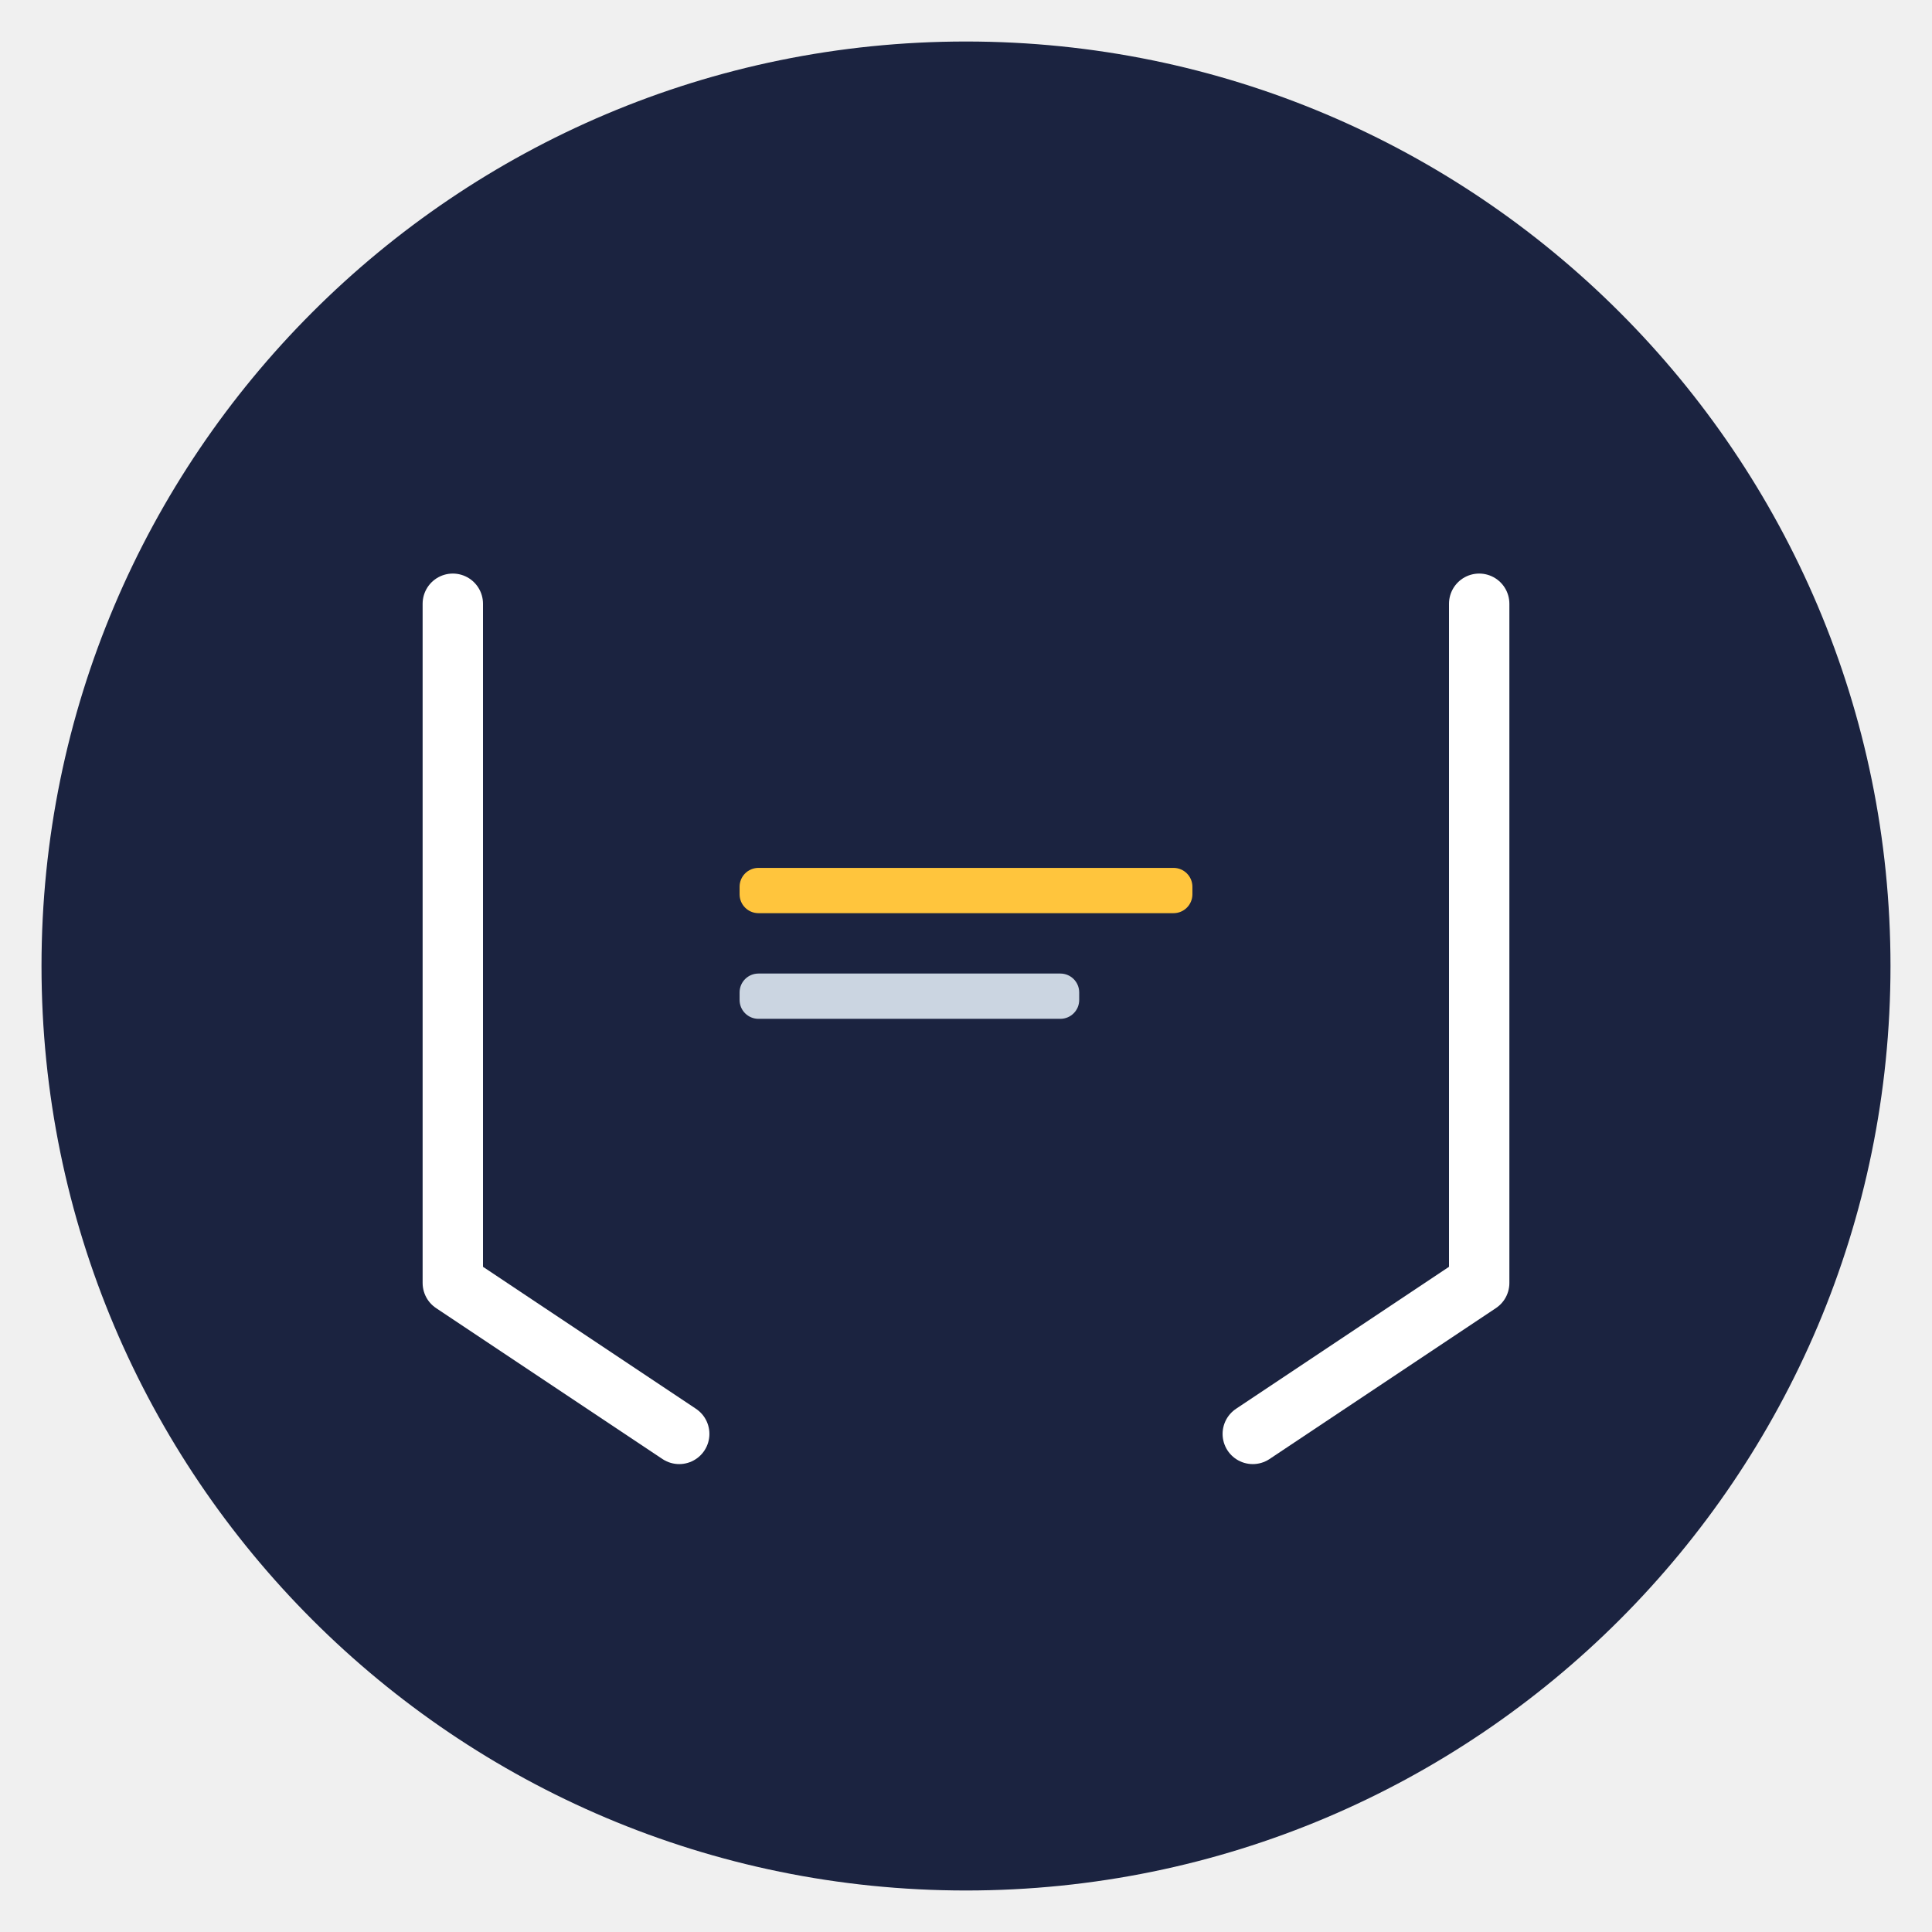
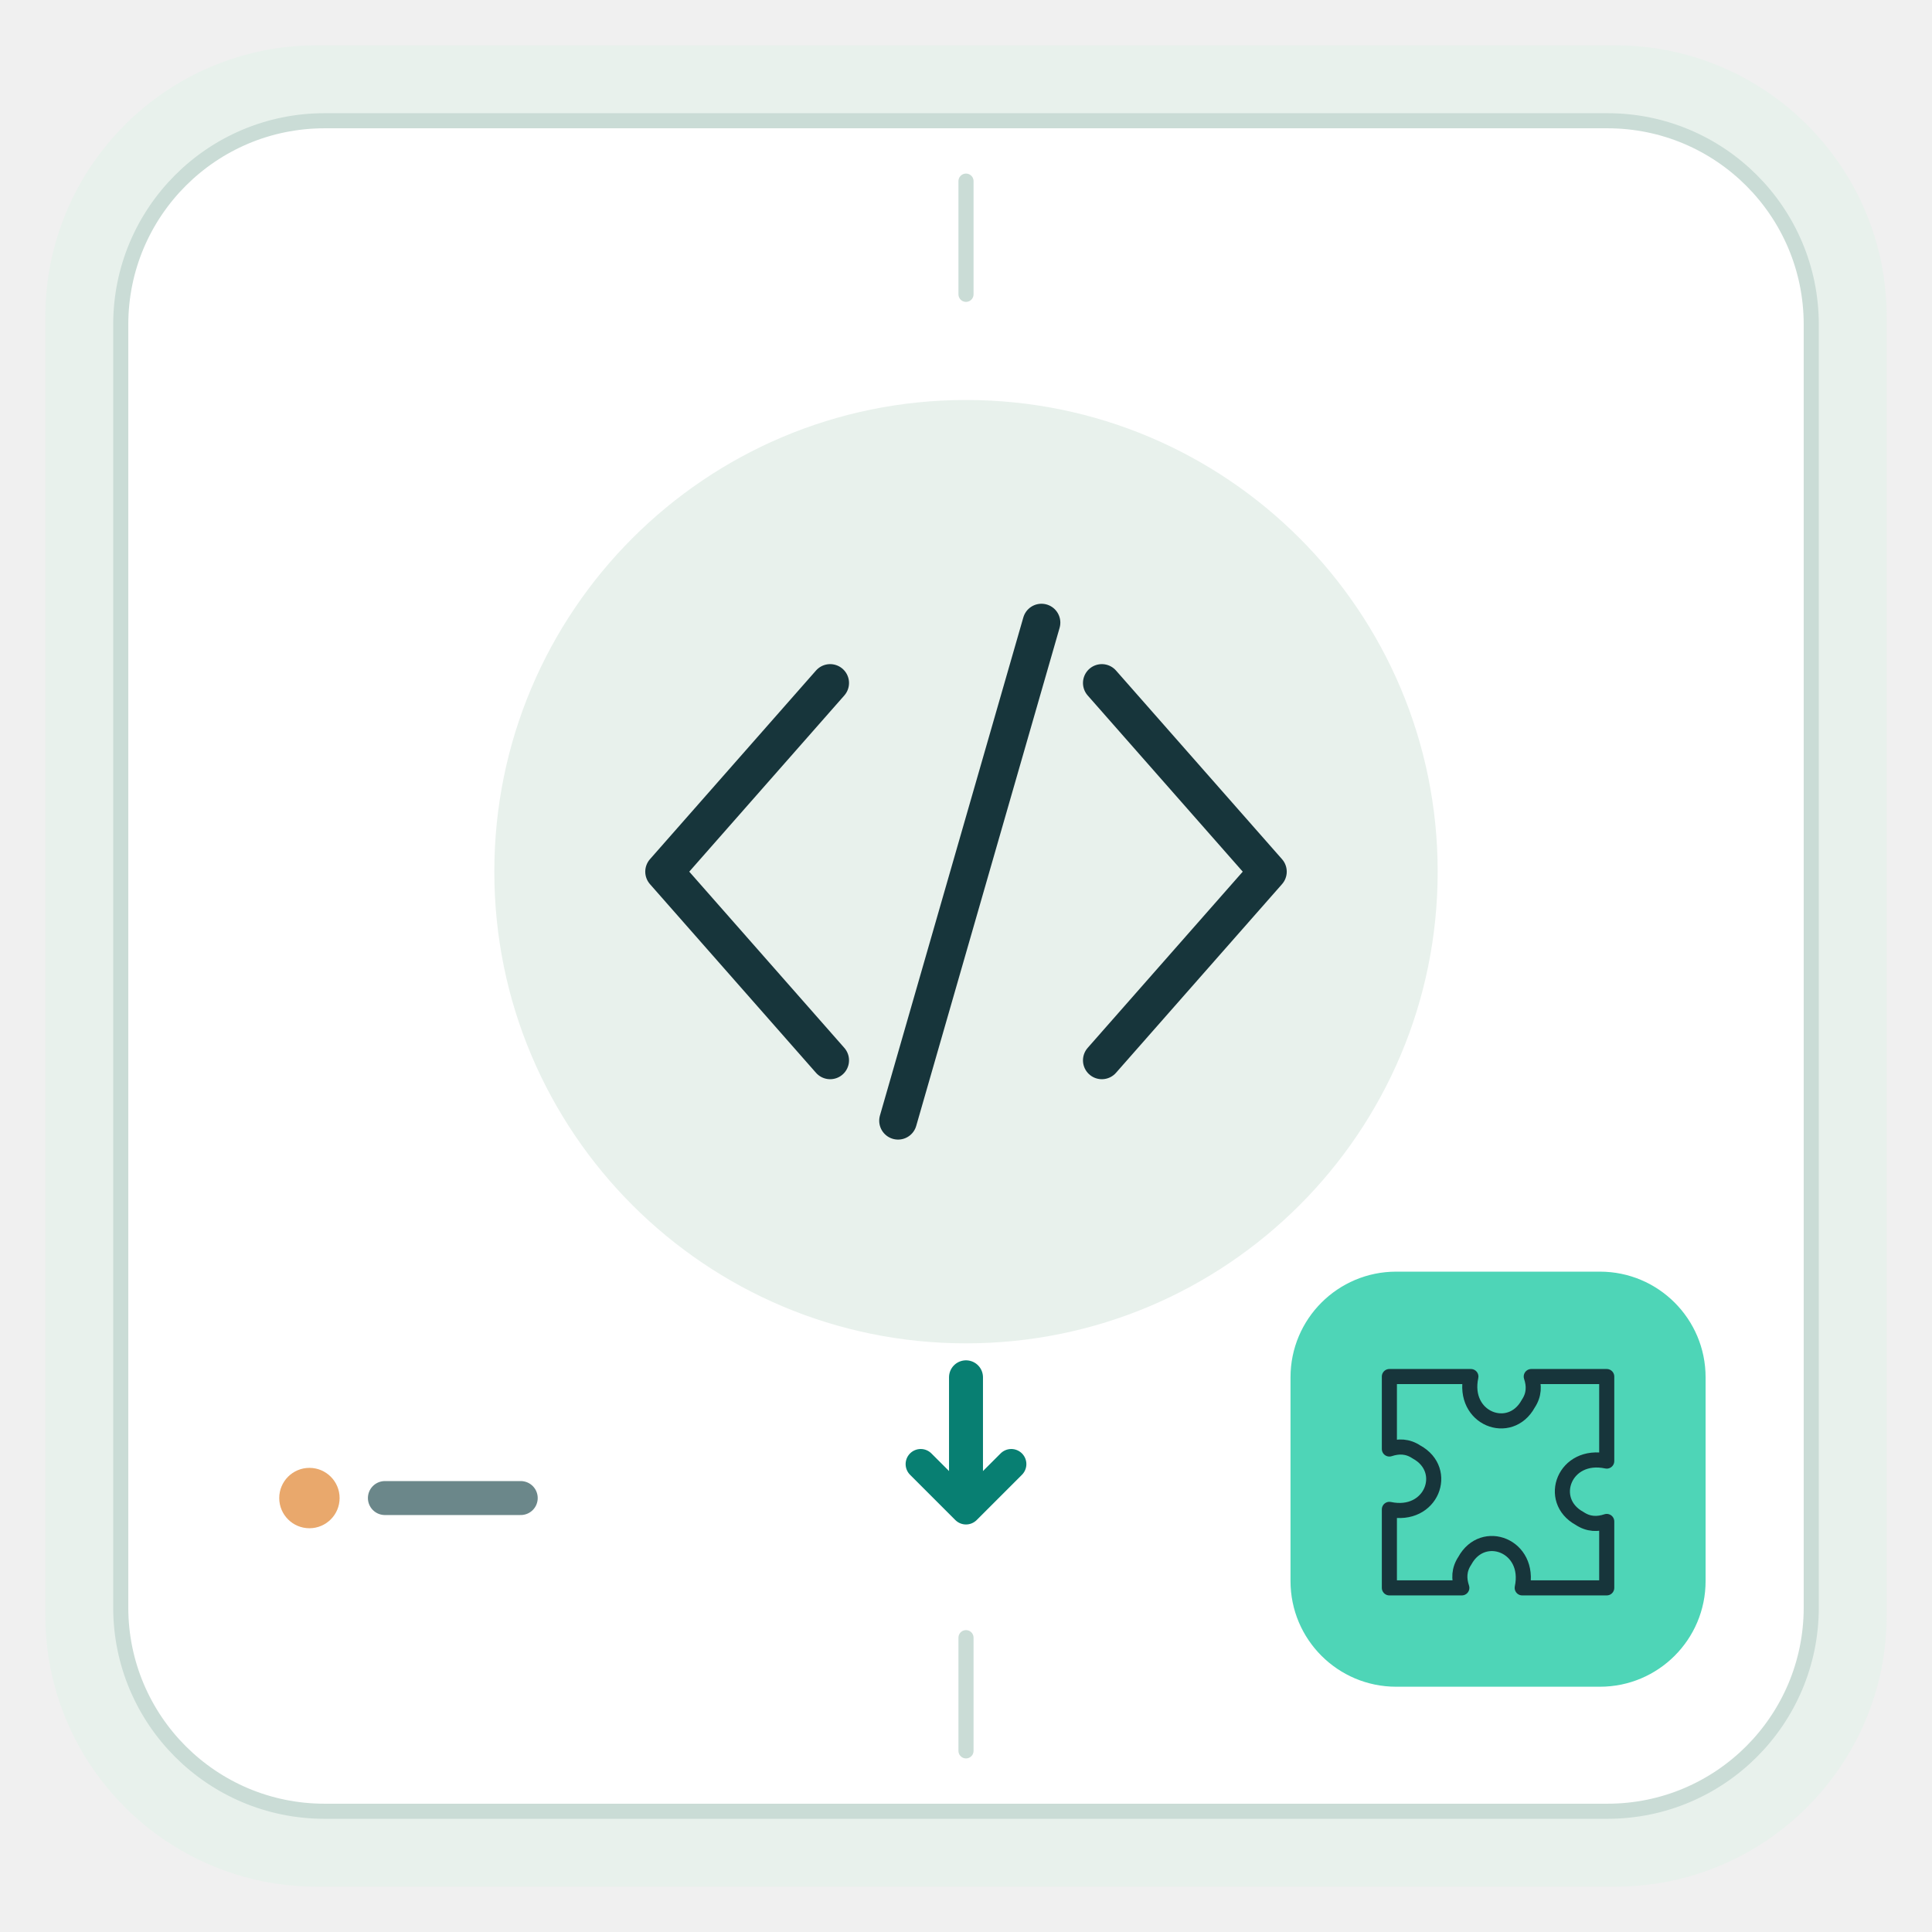
<svg xmlns="http://www.w3.org/2000/svg" viewBox="0 0 512 512" role="img" aria-labelledby="title description">
-   <circle cx="256" cy="256" r="245" fill="#1B2340" />
-   <path d="M120 160v180l60 40M392 160v180l-60 40" fill="none" stroke="#FFFFFF" stroke-linecap="round" stroke-linejoin="round" stroke-width="16" />
-   <rect x="196" y="230" width="120" height="12" rx="5" fill="#FFC53D" />
-   <rect x="196" y="258" width="90" height="12" rx="5" fill="#CBD5E1" />
+   <rect x="12" y="12" width="488" height="488" rx="72" fill="#E8F1EC" />
+   <rect x="32" y="32" width="448" height="448" rx="54" fill="#FFFFFF" stroke="#CADCD6" stroke-width="4" />
+   <path d="M256 48v30M256 434v30" stroke="#CADCD6" stroke-width="4" stroke-linecap="round" />
+   <circle cx="256" cy="231" r="125" fill="#E8F1EC" />
+   <g transform="translate(156 131) scale(2.00)" fill="none" stroke="#17353B" stroke-width="5" stroke-linecap="round" stroke-linejoin="round">
+     <path d="M32 25 10 50l22 25m36-50 22 25-22 25M60 17 41 83" />
+   </g>
+   <path d="M256 365v34" stroke="#087F72" stroke-width="9" stroke-linecap="round" />
+   <path d="m244 388 12 12 12-12" fill="none" stroke="#087F72" stroke-width="8" stroke-linecap="round" stroke-linejoin="round" />
+   <rect x="342" y="337" width="110" height="110" rx="28" fill="#4ED5B7" />
+   <g transform="translate(357 352) scale(0.80)" fill="none" stroke="#17353B" stroke-width="5" stroke-linecap="round" stroke-linejoin="round">
+     <path d="M14 16h27c-3 14 13 20 19 9 2-3 2-6 1-9h25v28c-14-3-20 13-9 19 3 2 6 2 9 1v22H58c3-14-13-20-19-9-2 3-2 6-1 9H14V60c14 3 20-13 9-19-3-2-6-2-9-1z" />
+   </g>
+   <circle cx="82" cy="397" r="8" fill="#E9A86C" />
+   <path d="M102 397h36" stroke="#6B878A" stroke-width="9" stroke-linecap="round" />
</svg>
